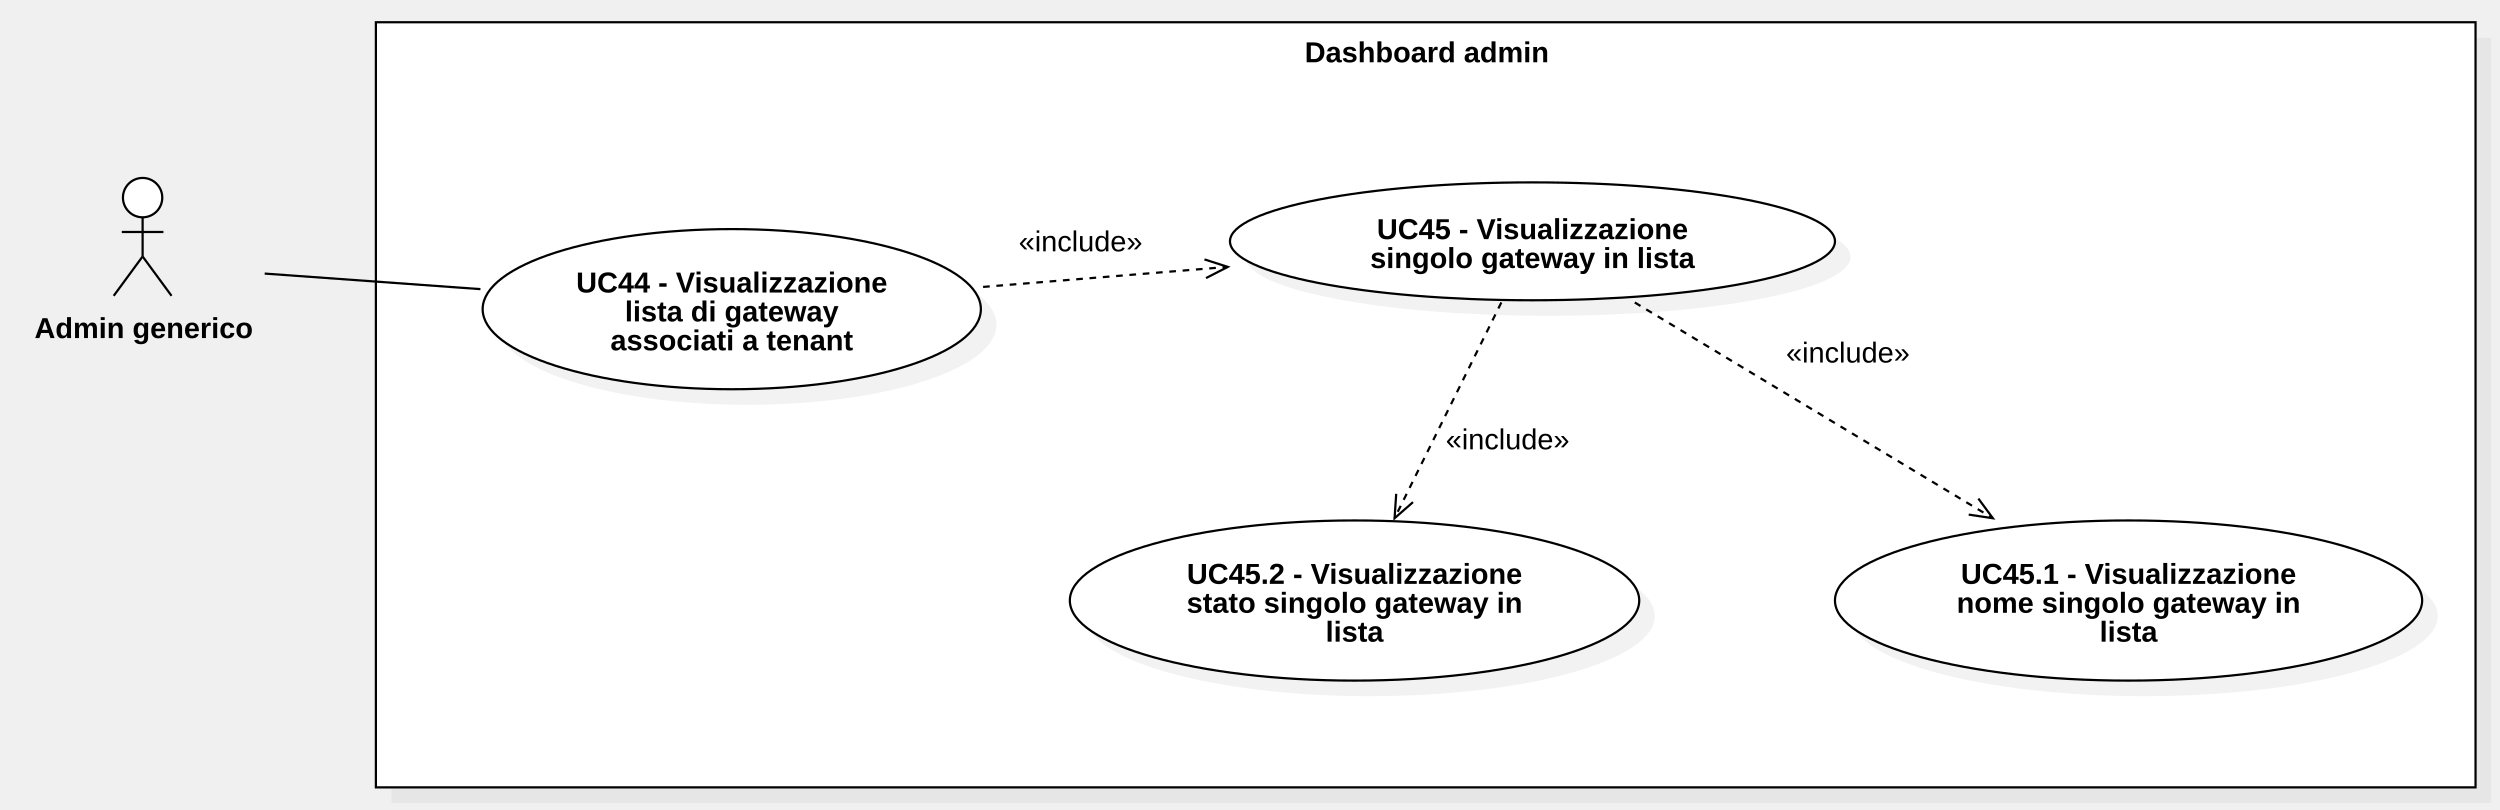
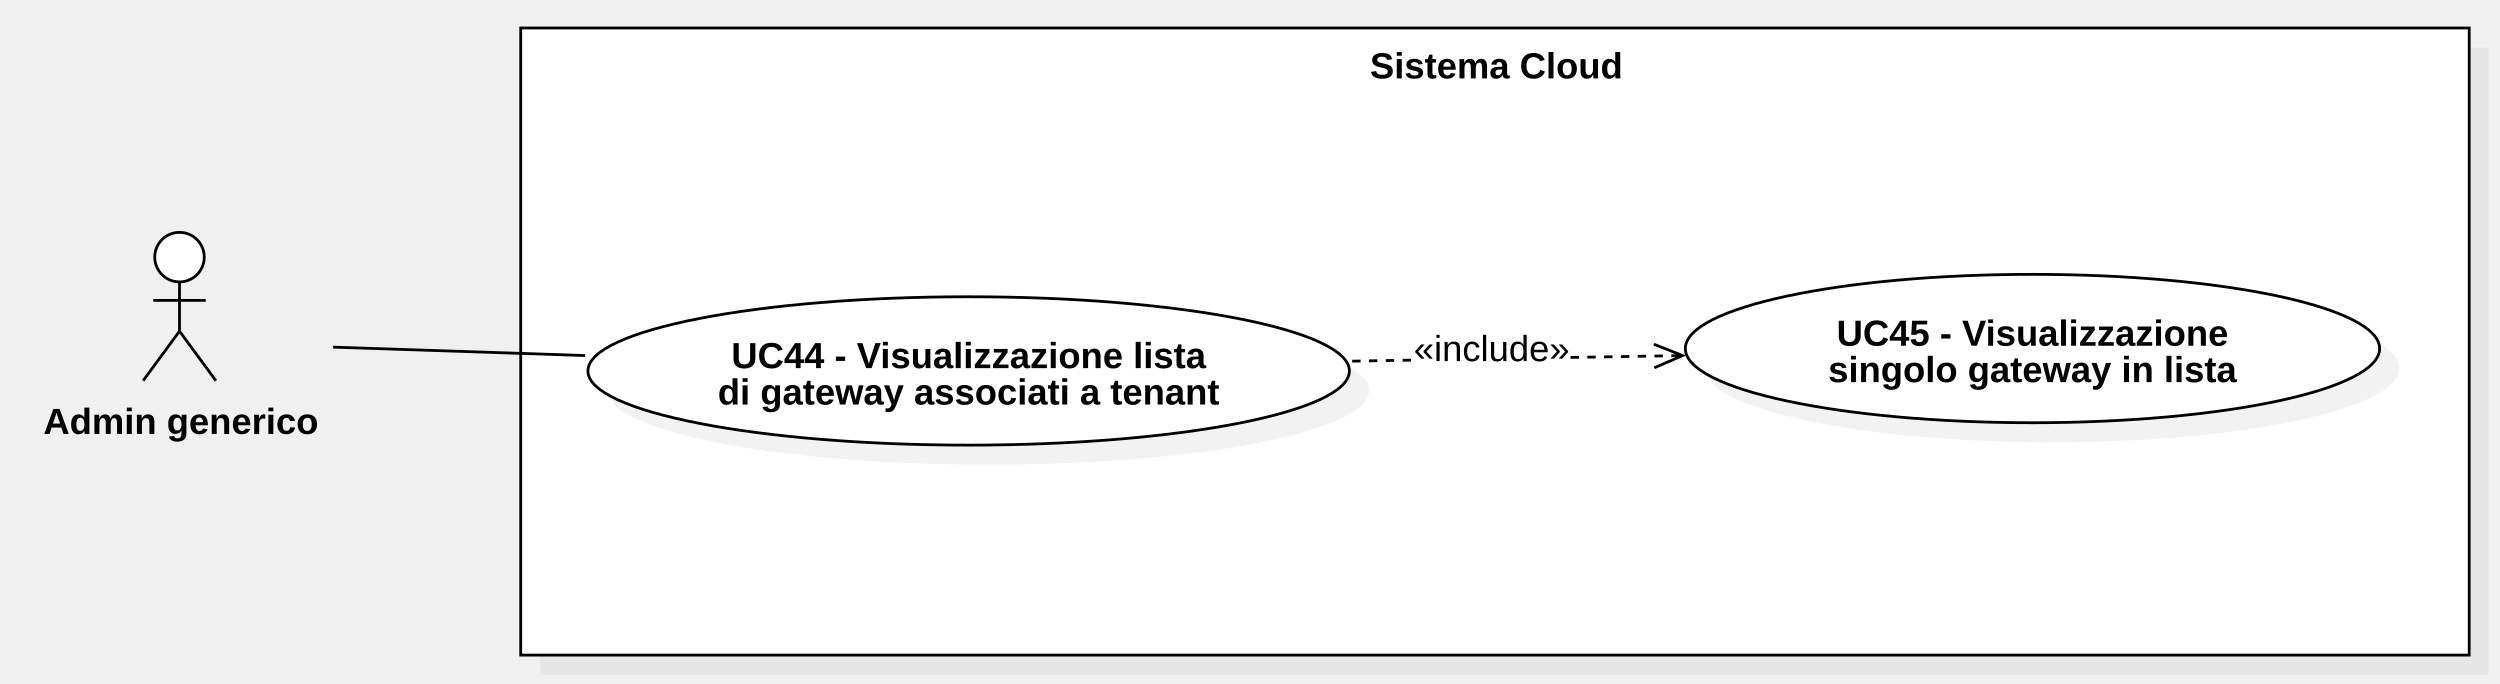
- <svg xmlns="http://www.w3.org/2000/svg" version="1.1" width="1124" height="364">
+ <svg xmlns="http://www.w3.org/2000/svg" version="1.1" width="893" height="244">
  <defs />
  <g>
    <g>
-       <rect fill="#C0C0C0" stroke="none" x="597" y="502" width="944" height="344" transform="matrix(1 0 0 1 -421 -485)" fill-opacity="0.2" />
+       <rect fill="#C0C0C0" stroke="none" x="375" y="357" width="696" height="224" transform="matrix(1 0 0 1 -182 -340)" fill-opacity="0.2" />
    </g>
    <g>
-       <rect fill="#ffffff" stroke="none" x="590" y="495" width="944" height="344" transform="matrix(1 0 0 1 -421 -485)" />
+       <rect fill="#ffffff" stroke="none" x="368" y="350" width="696" height="224" transform="matrix(1 0 0 1 -182 -340)" />
    </g>
    <g>
-       <path fill="none" stroke="#000000" paint-order="fill stroke markers" d=" M 169 10 L 1113 10 L 1113 354 L 169 354 L 169 10 Z Z" stroke-miterlimit="10" stroke-dasharray="" />
+       <path fill="none" stroke="#000000" paint-order="fill stroke markers" d=" M 186 10 L 882 10 L 882 234 L 186 234 L 186 10 Z Z" stroke-miterlimit="10" stroke-dasharray="" />
    </g>
    <g>
      <g>
        <path fill="none" stroke="none" />
-         <text fill="#000000" stroke="none" font-family="Arial" font-size="13px" font-style="normal" font-weight="bold" text-decoration="undefined" x="1062.5" y="508.5" text-anchor="middle" dominant-baseline="central" transform="matrix(1 0 0 1 -421 -485)">Dashboard admin</text>
+         <text fill="#000000" stroke="none" font-family="Arial" font-size="13px" font-style="normal" font-weight="bold" text-decoration="undefined" x="716.5" y="363.5" text-anchor="middle" dominant-baseline="central" transform="matrix(1 0 0 1 -182 -340)">Sistema Cloud</text>
      </g>
    </g>
    <g>
-       <path fill="#ffffff" stroke="none" paint-order="stroke fill markers" d=" M 55.278 88.85 C 55.278 83.962 59.236 80 64.118 80 C 69 80 72.958 83.962 72.958 88.85 C 72.958 93.738 69 97.7 64.118 97.7 C 59.236 97.7 55.278 93.738 55.278 88.85 Z" />
+       <path fill="#ffffff" stroke="none" paint-order="stroke fill markers" d=" M 55.278 91.85 C 55.278 86.962 59.236 83 64.118 83 C 69 83 72.958 86.962 72.958 91.85 C 72.958 96.738 69 100.7 64.118 100.7 C 59.236 100.7 55.278 96.738 55.278 91.85 Z" />
    </g>
    <g>
-       <path fill="none" stroke="#000000" paint-order="fill stroke markers" d=" M 55.278 88.85 C 55.278 83.962 59.236 80 64.118 80 C 69 80 72.958 83.962 72.958 88.85 C 72.958 93.738 69 97.7 64.118 97.7 C 59.236 97.7 55.278 93.738 55.278 88.85 Z" stroke-miterlimit="10" stroke-dasharray="" />
+       <path fill="none" stroke="#000000" paint-order="fill stroke markers" d=" M 55.278 91.85 C 55.278 86.962 59.236 83 64.118 83 C 69 83 72.958 86.962 72.958 91.85 C 72.958 96.738 69 100.7 64.118 100.7 C 59.236 100.7 55.278 96.738 55.278 91.85 Z" stroke-miterlimit="10" stroke-dasharray="" />
    </g>
    <g>
-       <path fill="none" stroke="#000000" paint-order="fill stroke markers" d=" M 64.118 97.7 L 64.118 115.3" stroke-miterlimit="10" stroke-dasharray="" />
+       <path fill="none" stroke="#000000" paint-order="fill stroke markers" d=" M 64.118 100.7 L 64.118 118.3" stroke-miterlimit="10" stroke-dasharray="" />
    </g>
    <g>
-       <path fill="none" stroke="#000000" paint-order="fill stroke markers" d=" M 54.758 104.3 L 73.478 104.3" stroke-miterlimit="10" stroke-dasharray="" />
+       <path fill="none" stroke="#000000" paint-order="fill stroke markers" d=" M 54.758 107.3 L 73.478 107.3" stroke-miterlimit="10" stroke-dasharray="" />
    </g>
    <g>
-       <path fill="none" stroke="#000000" paint-order="fill stroke markers" d=" M 64.118 115.3 L 51.118 133" stroke-miterlimit="10" stroke-dasharray="" />
+       <path fill="none" stroke="#000000" paint-order="fill stroke markers" d=" M 64.118 118.3 L 51.118 136" stroke-miterlimit="10" stroke-dasharray="" />
    </g>
    <g>
-       <path fill="none" stroke="#000000" paint-order="fill stroke markers" d=" M 64.118 115.3 L 77.118 133" stroke-miterlimit="10" stroke-dasharray="" />
+       <path fill="none" stroke="#000000" paint-order="fill stroke markers" d=" M 64.118 118.3 L 77.118 136" stroke-miterlimit="10" stroke-dasharray="" />
    </g>
    <g>
      <g>
        <path fill="none" stroke="none" />
-         <text fill="#000000" stroke="none" font-family="Arial" font-size="13px" font-style="normal" font-weight="bold" text-decoration="undefined" x="485.618" y="632.5" text-anchor="middle" dominant-baseline="central" transform="matrix(1 0 0 1 -421 -485)">Admin generico</text>
+         <text fill="#000000" stroke="none" font-family="Arial" font-size="13px" font-style="normal" font-weight="bold" text-decoration="undefined" x="246.618" y="490.5" text-anchor="middle" dominant-baseline="central" transform="matrix(1 0 0 1 -182 -340)">Admin generico</text>
      </g>
    </g>
    <g>
-       <path fill="#C0C0C0" stroke="none" paint-order="stroke fill markers" d=" M 224 146 C 224 126.118 274.144 110 336 110 C 397.856 110 448 126.118 448 146 C 448 165.882 397.856 182 336 182 C 274.144 182 224 165.882 224 146 Z" fill-opacity="0.2" />
+       <path fill="#C0C0C0" stroke="none" paint-order="stroke fill markers" d=" M 217 139.5 C 217 124.864 277.889 113 353 113 C 428.111 113 489 124.864 489 139.5 C 489 154.136 428.111 166 353 166 C 277.889 166 217 154.136 217 139.5 Z" fill-opacity="0.2" />
    </g>
    <g>
-       <path fill="#ffffff" stroke="none" paint-order="stroke fill markers" d=" M 217 139 C 217 119.118 267.144 103 329 103 C 390.856 103 441 119.118 441 139 C 441 158.882 390.856 175 329 175 C 267.144 175 217 158.882 217 139 Z" />
+       <path fill="#ffffff" stroke="none" paint-order="stroke fill markers" d=" M 210 132.5 C 210 117.864 270.889 106 346 106 C 421.111 106 482 117.864 482 132.5 C 482 147.136 421.111 159 346 159 C 270.889 159 210 147.136 210 132.5 Z" />
    </g>
    <g>
-       <path fill="none" stroke="#000000" paint-order="fill stroke markers" d=" M 217 139 C 217 119.118 267.144 103 329 103 C 390.856 103 441 119.118 441 139 C 441 158.882 390.856 175 329 175 C 267.144 175 217 158.882 217 139 Z" stroke-miterlimit="10" stroke-dasharray="" />
+       <path fill="none" stroke="#000000" paint-order="fill stroke markers" d=" M 210 132.5 C 210 117.864 270.889 106 346 106 C 421.111 106 482 117.864 482 132.5 C 482 147.136 421.111 159 346 159 C 270.889 159 210 147.136 210 132.5 Z" stroke-miterlimit="10" stroke-dasharray="" />
    </g>
    <g>
      <g>
        <path fill="none" stroke="none" />
-         <text fill="#000000" stroke="none" font-family="Arial" font-size="13px" font-style="normal" font-weight="bold" text-decoration="undefined" x="750" y="612" text-anchor="middle" dominant-baseline="central" transform="matrix(1 0 0 1 -421 -485)">UC44 - Visualizzazione</text>
-         <text fill="#000000" stroke="none" font-family="Arial" font-size="13px" font-style="normal" font-weight="bold" text-decoration="undefined" x="750" y="625" text-anchor="middle" dominant-baseline="central" transform="matrix(1 0 0 1 -421 -485)">lista di gateway</text>
-         <text fill="#000000" stroke="none" font-family="Arial" font-size="13px" font-style="normal" font-weight="bold" text-decoration="undefined" x="750" y="638" text-anchor="middle" dominant-baseline="central" transform="matrix(1 0 0 1 -421 -485)">associati a tenant</text>
+         <text fill="#000000" stroke="none" font-family="Arial" font-size="13px" font-style="normal" font-weight="bold" text-decoration="undefined" x="528" y="467" text-anchor="middle" dominant-baseline="central" transform="matrix(1 0 0 1 -182 -340)">UC44 - Visualizzazione lista</text>
+         <text fill="#000000" stroke="none" font-family="Arial" font-size="13px" font-style="normal" font-weight="bold" text-decoration="undefined" x="528" y="480" text-anchor="middle" dominant-baseline="central" transform="matrix(1 0 0 1 -182 -340)">di gateway associati a tenant</text>
      </g>
    </g>
    <g>
-       <path fill="none" stroke="#000000" paint-order="fill stroke markers" d=" M 442 129 L 552 120" stroke-miterlimit="10" stroke-dasharray="3" />
+       <path fill="#C0C0C0" stroke="none" paint-order="stroke fill markers" d=" M 609 131.5 C 609 116.864 664.517 105 733 105 C 801.483 105 857 116.864 857 131.5 C 857 146.136 801.483 158 733 158 C 664.517 158 609 146.136 609 131.5 Z" fill-opacity="0.2" />
    </g>
    <g>
-       <path fill="none" stroke="#000000" paint-order="fill stroke markers" d=" M 542.214 125.024 L 552 120 L 541.528 116.633" stroke-miterlimit="10" stroke-dasharray="" />
+       <path fill="#ffffff" stroke="none" paint-order="stroke fill markers" d=" M 602 124.5 C 602 109.864 657.517 98 726 98 C 794.483 98 850 109.864 850 124.5 C 850 139.136 794.483 151 726 151 C 657.517 151 602 139.136 602 124.5 Z" />
    </g>
    <g>
-       <rect fill="#ffffff" stroke="none" x="879" y="587" width="55.656" height="13" transform="matrix(1 0 0 1 -421 -485)" />
+       <path fill="none" stroke="#000000" paint-order="fill stroke markers" d=" M 602 124.5 C 602 109.864 657.517 98 726 98 C 794.483 98 850 109.864 850 124.5 C 850 139.136 794.483 151 726 151 C 657.517 151 602 139.136 602 124.5 Z" stroke-miterlimit="10" stroke-dasharray="" />
    </g>
    <g>
      <g>
        <path fill="none" stroke="none" />
-         <text fill="#000000" stroke="none" font-family="Arial" font-size="13px" font-style="normal" font-weight="normal" text-decoration="undefined" x="906.828" y="593.5" text-anchor="middle" dominant-baseline="central" transform="matrix(1 0 0 1 -421 -485)">«include»</text>
+         <text fill="#000000" stroke="none" font-family="Arial" font-size="13px" font-style="normal" font-weight="bold" text-decoration="undefined" x="908" y="459" text-anchor="middle" dominant-baseline="central" transform="matrix(1 0 0 1 -182 -340)">UC45 - Visualizzazione</text>
+         <text fill="#000000" stroke="none" font-family="Arial" font-size="13px" font-style="normal" font-weight="bold" text-decoration="undefined" x="908" y="472" text-anchor="middle" dominant-baseline="central" transform="matrix(1 0 0 1 -182 -340)">singolo gateway in lista</text>
      </g>
    </g>
    <g>
-       <path fill="none" stroke="#000000" paint-order="fill stroke markers" d=" M 216 130 L 119 123" stroke-miterlimit="10" stroke-dasharray="" />
+       <path fill="none" stroke="#000000" paint-order="fill stroke markers" d=" M 483 129 L 601 127" stroke-miterlimit="10" stroke-dasharray="3" />
    </g>
    <g>
-       <path fill="#C0C0C0" stroke="none" paint-order="stroke fill markers" d=" M 560 115.5 C 560 100.864 620.889 89 696 89 C 771.111 89 832 100.864 832 115.5 C 832 130.136 771.111 142 696 142 C 620.889 142 560 130.136 560 115.5 Z" fill-opacity="0.2" />
+       <path fill="none" stroke="#000000" paint-order="fill stroke markers" d=" M 590.91 131.381 L 601 127 L 590.767 122.963" stroke-miterlimit="10" stroke-dasharray="" />
    </g>
    <g>
-       <path fill="#ffffff" stroke="none" paint-order="stroke fill markers" d=" M 553 108.5 C 553 93.864 613.889 82 689 82 C 764.111 82 825 93.864 825 108.5 C 825 123.136 764.111 135 689 135 C 613.889 135 553 123.136 553 108.5 Z" />
-     </g>
-     <g>
-       <path fill="none" stroke="#000000" paint-order="fill stroke markers" d=" M 553 108.5 C 553 93.864 613.889 82 689 82 C 764.111 82 825 93.864 825 108.5 C 825 123.136 764.111 135 689 135 C 613.889 135 553 123.136 553 108.5 Z" stroke-miterlimit="10" stroke-dasharray="" />
+       <rect fill="#ffffff" stroke="none" x="687" y="458" width="55.656" height="13" transform="matrix(1 0 0 1 -182 -340)" />
    </g>
    <g>
      <g>
        <path fill="none" stroke="none" />
-         <text fill="#000000" stroke="none" font-family="Arial" font-size="13px" font-style="normal" font-weight="bold" text-decoration="undefined" x="1110" y="588" text-anchor="middle" dominant-baseline="central" transform="matrix(1 0 0 1 -421 -485)">UC45 - Visualizzazione</text>
-         <text fill="#000000" stroke="none" font-family="Arial" font-size="13px" font-style="normal" font-weight="bold" text-decoration="undefined" x="1110" y="601" text-anchor="middle" dominant-baseline="central" transform="matrix(1 0 0 1 -421 -485)">singolo gateway in lista</text>
+         <text fill="#000000" stroke="none" font-family="Arial" font-size="13px" font-style="normal" font-weight="normal" text-decoration="undefined" x="714.828" y="464.5" text-anchor="middle" dominant-baseline="central" transform="matrix(1 0 0 1 -182 -340)">«include»</text>
      </g>
    </g>
    <g>
-       <path fill="#C0C0C0" stroke="none" paint-order="stroke fill markers" d=" M 832 277 C 832 257.118 891.098 241 964 241 C 1036.902 241 1096 257.118 1096 277 C 1096 296.882 1036.902 313 964 313 C 891.098 313 832 296.882 832 277 Z" fill-opacity="0.2" />
-     </g>
-     <g>
-       <path fill="#ffffff" stroke="none" paint-order="stroke fill markers" d=" M 825 270 C 825 250.118 884.098 234 957 234 C 1029.902 234 1089 250.118 1089 270 C 1089 289.882 1029.902 306 957 306 C 884.098 306 825 289.882 825 270 Z" />
-     </g>
-     <g>
-       <path fill="none" stroke="#000000" paint-order="fill stroke markers" d=" M 825 270 C 825 250.118 884.098 234 957 234 C 1029.902 234 1089 250.118 1089 270 C 1089 289.882 1029.902 306 957 306 C 884.098 306 825 289.882 825 270 Z" stroke-miterlimit="10" stroke-dasharray="" />
-     </g>
-     <g>
-       <g>
-         <path fill="none" stroke="none" />
-         <text fill="#000000" stroke="none" font-family="Arial" font-size="13px" font-style="normal" font-weight="bold" text-decoration="undefined" x="1378" y="743" text-anchor="middle" dominant-baseline="central" transform="matrix(1 0 0 1 -421 -485)">UC45.1 - Visualizzazione</text>
-         <text fill="#000000" stroke="none" font-family="Arial" font-size="13px" font-style="normal" font-weight="bold" text-decoration="undefined" x="1378" y="756" text-anchor="middle" dominant-baseline="central" transform="matrix(1 0 0 1 -421 -485)">nome singolo gateway in</text>
-         <text fill="#000000" stroke="none" font-family="Arial" font-size="13px" font-style="normal" font-weight="bold" text-decoration="undefined" x="1378" y="769" text-anchor="middle" dominant-baseline="central" transform="matrix(1 0 0 1 -421 -485)">lista</text>
-       </g>
-     </g>
-     <g>
-       <path fill="#C0C0C0" stroke="none" paint-order="stroke fill markers" d=" M 488 277 C 488 257.118 545.308 241 616 241 C 686.692 241 744 257.118 744 277 C 744 296.882 686.692 313 616 313 C 545.308 313 488 296.882 488 277 Z" fill-opacity="0.2" />
-     </g>
-     <g>
-       <path fill="#ffffff" stroke="none" paint-order="stroke fill markers" d=" M 481 270 C 481 250.118 538.308 234 609 234 C 679.692 234 737 250.118 737 270 C 737 289.882 679.692 306 609 306 C 538.308 306 481 289.882 481 270 Z" />
-     </g>
-     <g>
-       <path fill="none" stroke="#000000" paint-order="fill stroke markers" d=" M 481 270 C 481 250.118 538.308 234 609 234 C 679.692 234 737 250.118 737 270 C 737 289.882 679.692 306 609 306 C 538.308 306 481 289.882 481 270 Z" stroke-miterlimit="10" stroke-dasharray="" />
-     </g>
-     <g>
-       <g>
-         <path fill="none" stroke="none" />
-         <text fill="#000000" stroke="none" font-family="Arial" font-size="13px" font-style="normal" font-weight="bold" text-decoration="undefined" x="1030" y="743" text-anchor="middle" dominant-baseline="central" transform="matrix(1 0 0 1 -421 -485)">UC45.2 - Visualizzazione</text>
-         <text fill="#000000" stroke="none" font-family="Arial" font-size="13px" font-style="normal" font-weight="bold" text-decoration="undefined" x="1030" y="756" text-anchor="middle" dominant-baseline="central" transform="matrix(1 0 0 1 -421 -485)">stato singolo gateway in</text>
-         <text fill="#000000" stroke="none" font-family="Arial" font-size="13px" font-style="normal" font-weight="bold" text-decoration="undefined" x="1030" y="769" text-anchor="middle" dominant-baseline="central" transform="matrix(1 0 0 1 -421 -485)">lista</text>
-       </g>
-     </g>
-     <g>
-       <path fill="none" stroke="#000000" paint-order="fill stroke markers" d=" M 675 136 L 627 233" stroke-miterlimit="10" stroke-dasharray="3" />
-     </g>
-     <g>
-       <path fill="none" stroke="#000000" paint-order="fill stroke markers" d=" M 627.734 222.025 L 627 233 L 635.28 225.759" stroke-miterlimit="10" stroke-dasharray="" />
-     </g>
-     <g>
-       <rect fill="#ffffff" stroke="none" x="1071" y="676" width="55.656" height="13" transform="matrix(1 0 0 1 -421 -485)" />
-     </g>
-     <g>
-       <g>
-         <path fill="none" stroke="none" />
-         <text fill="#000000" stroke="none" font-family="Arial" font-size="13px" font-style="normal" font-weight="normal" text-decoration="undefined" x="1098.828" y="682.5" text-anchor="middle" dominant-baseline="central" transform="matrix(1 0 0 1 -421 -485)">«include»</text>
-       </g>
-     </g>
-     <g>
-       <path fill="none" stroke="#000000" paint-order="fill stroke markers" d=" M 735 136 L 896 233" stroke-miterlimit="10" stroke-dasharray="3" />
-     </g>
-     <g>
-       <path fill="none" stroke="#000000" paint-order="fill stroke markers" d=" M 885.123 231.361 L 896 233 L 889.467 224.15" stroke-miterlimit="10" stroke-dasharray="" />
-     </g>
-     <g>
-       <rect fill="#ffffff" stroke="none" x="1224" y="637" width="55.656" height="13" transform="matrix(1 0 0 1 -421 -485)" />
-     </g>
-     <g>
-       <g>
-         <path fill="none" stroke="none" />
-         <text fill="#000000" stroke="none" font-family="Arial" font-size="13px" font-style="normal" font-weight="normal" text-decoration="undefined" x="1251.828" y="643.5" text-anchor="middle" dominant-baseline="central" transform="matrix(1 0 0 1 -421 -485)">«include»</text>
-       </g>
+       <path fill="none" stroke="#000000" paint-order="fill stroke markers" d=" M 209 127 L 119 124" stroke-miterlimit="10" stroke-dasharray="" />
    </g>
  </g>
</svg>
